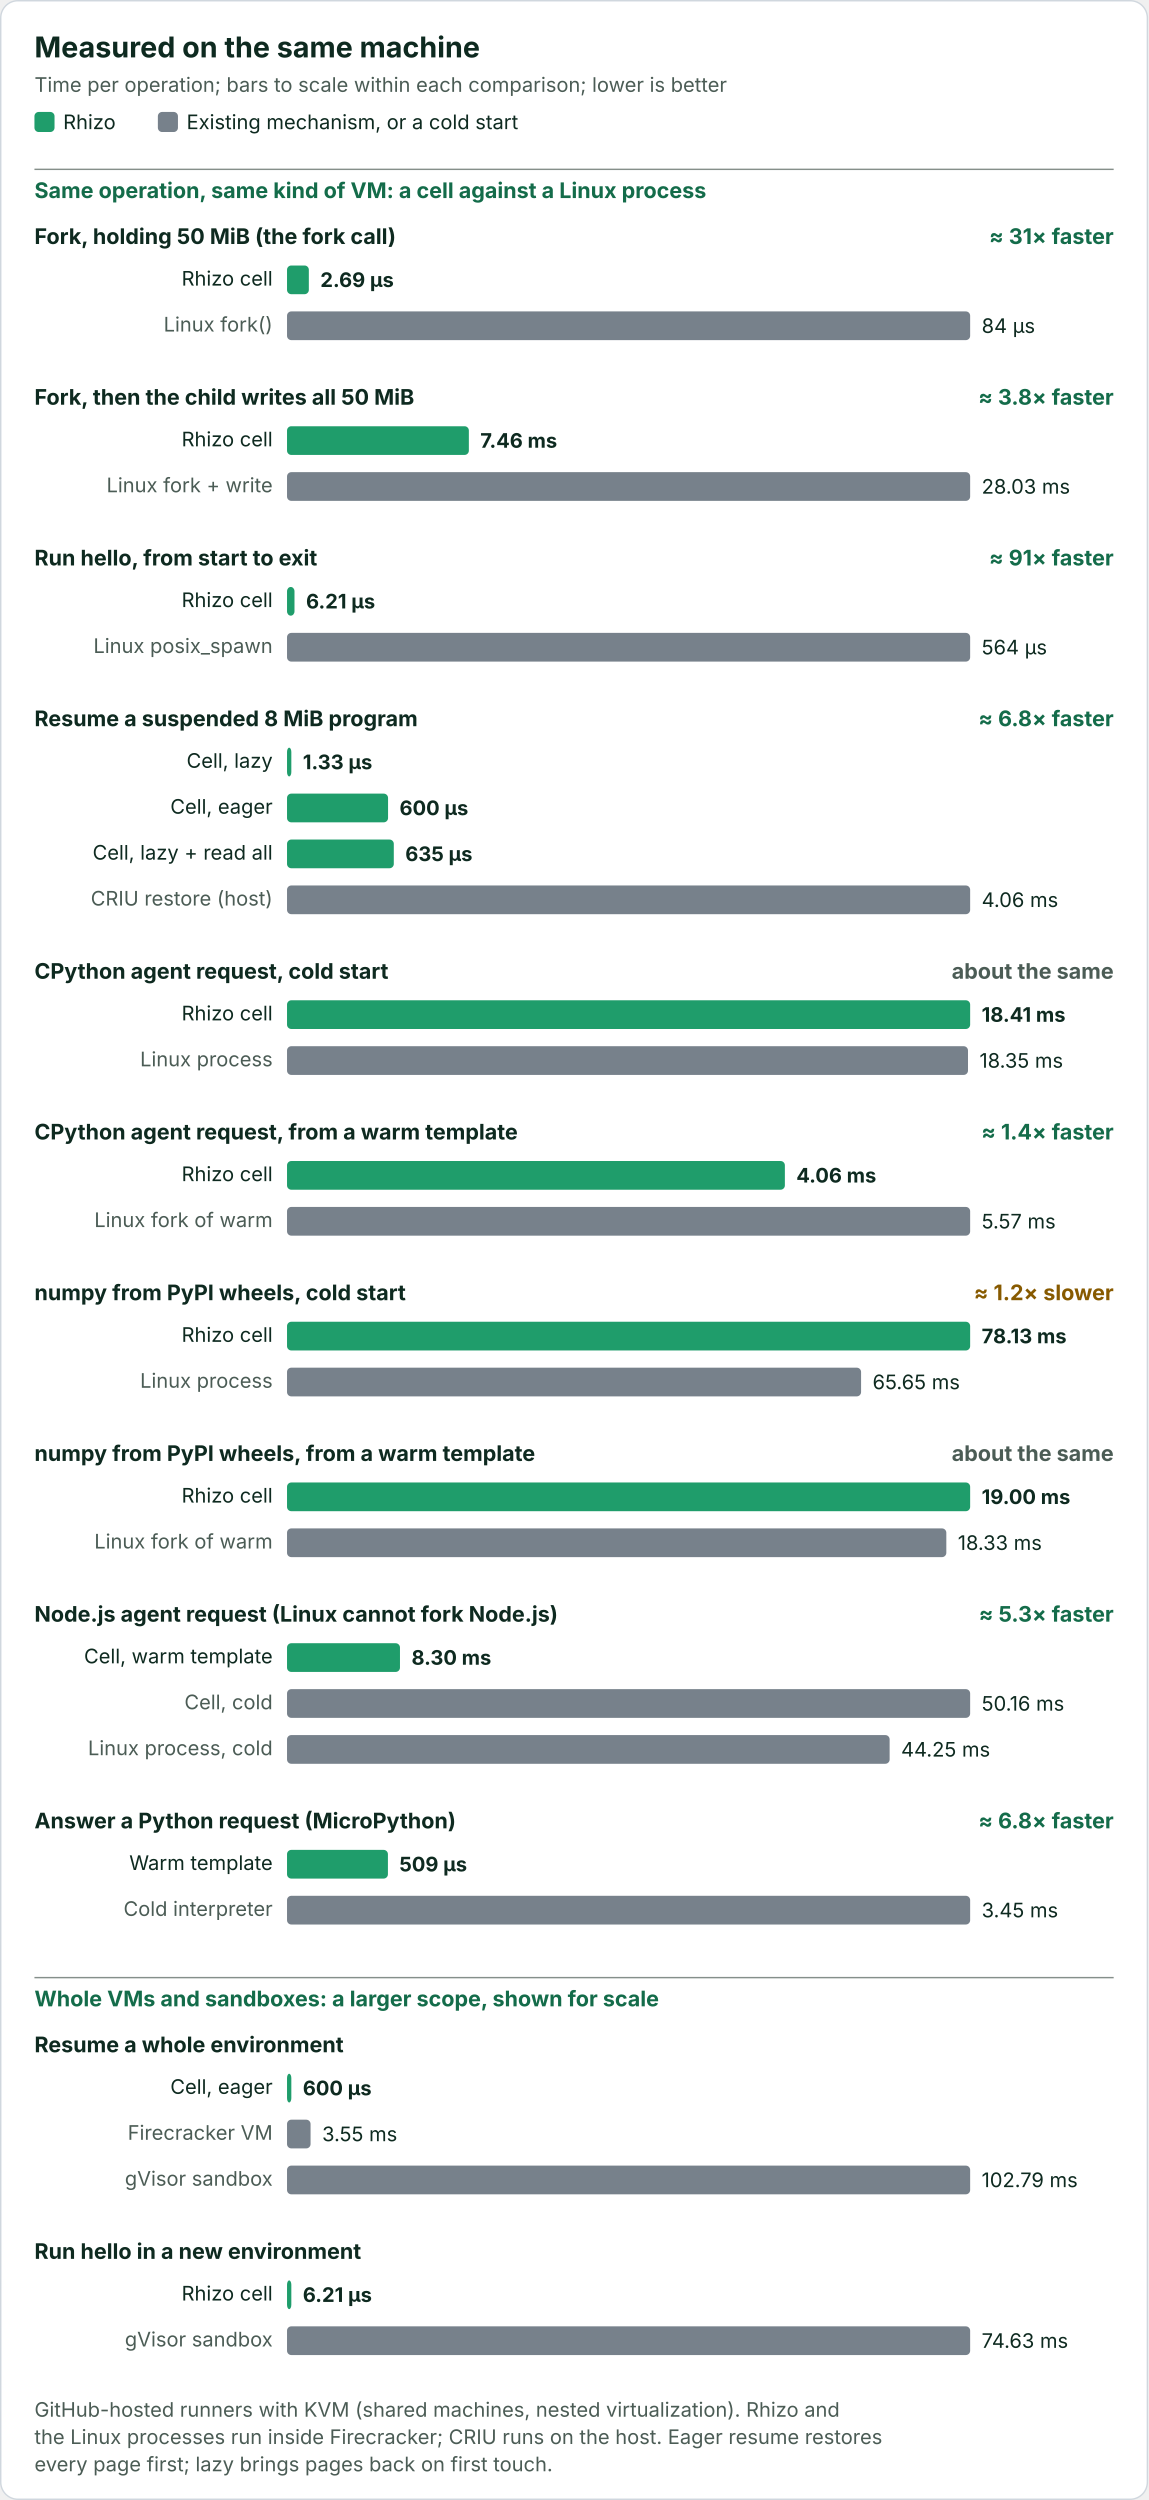
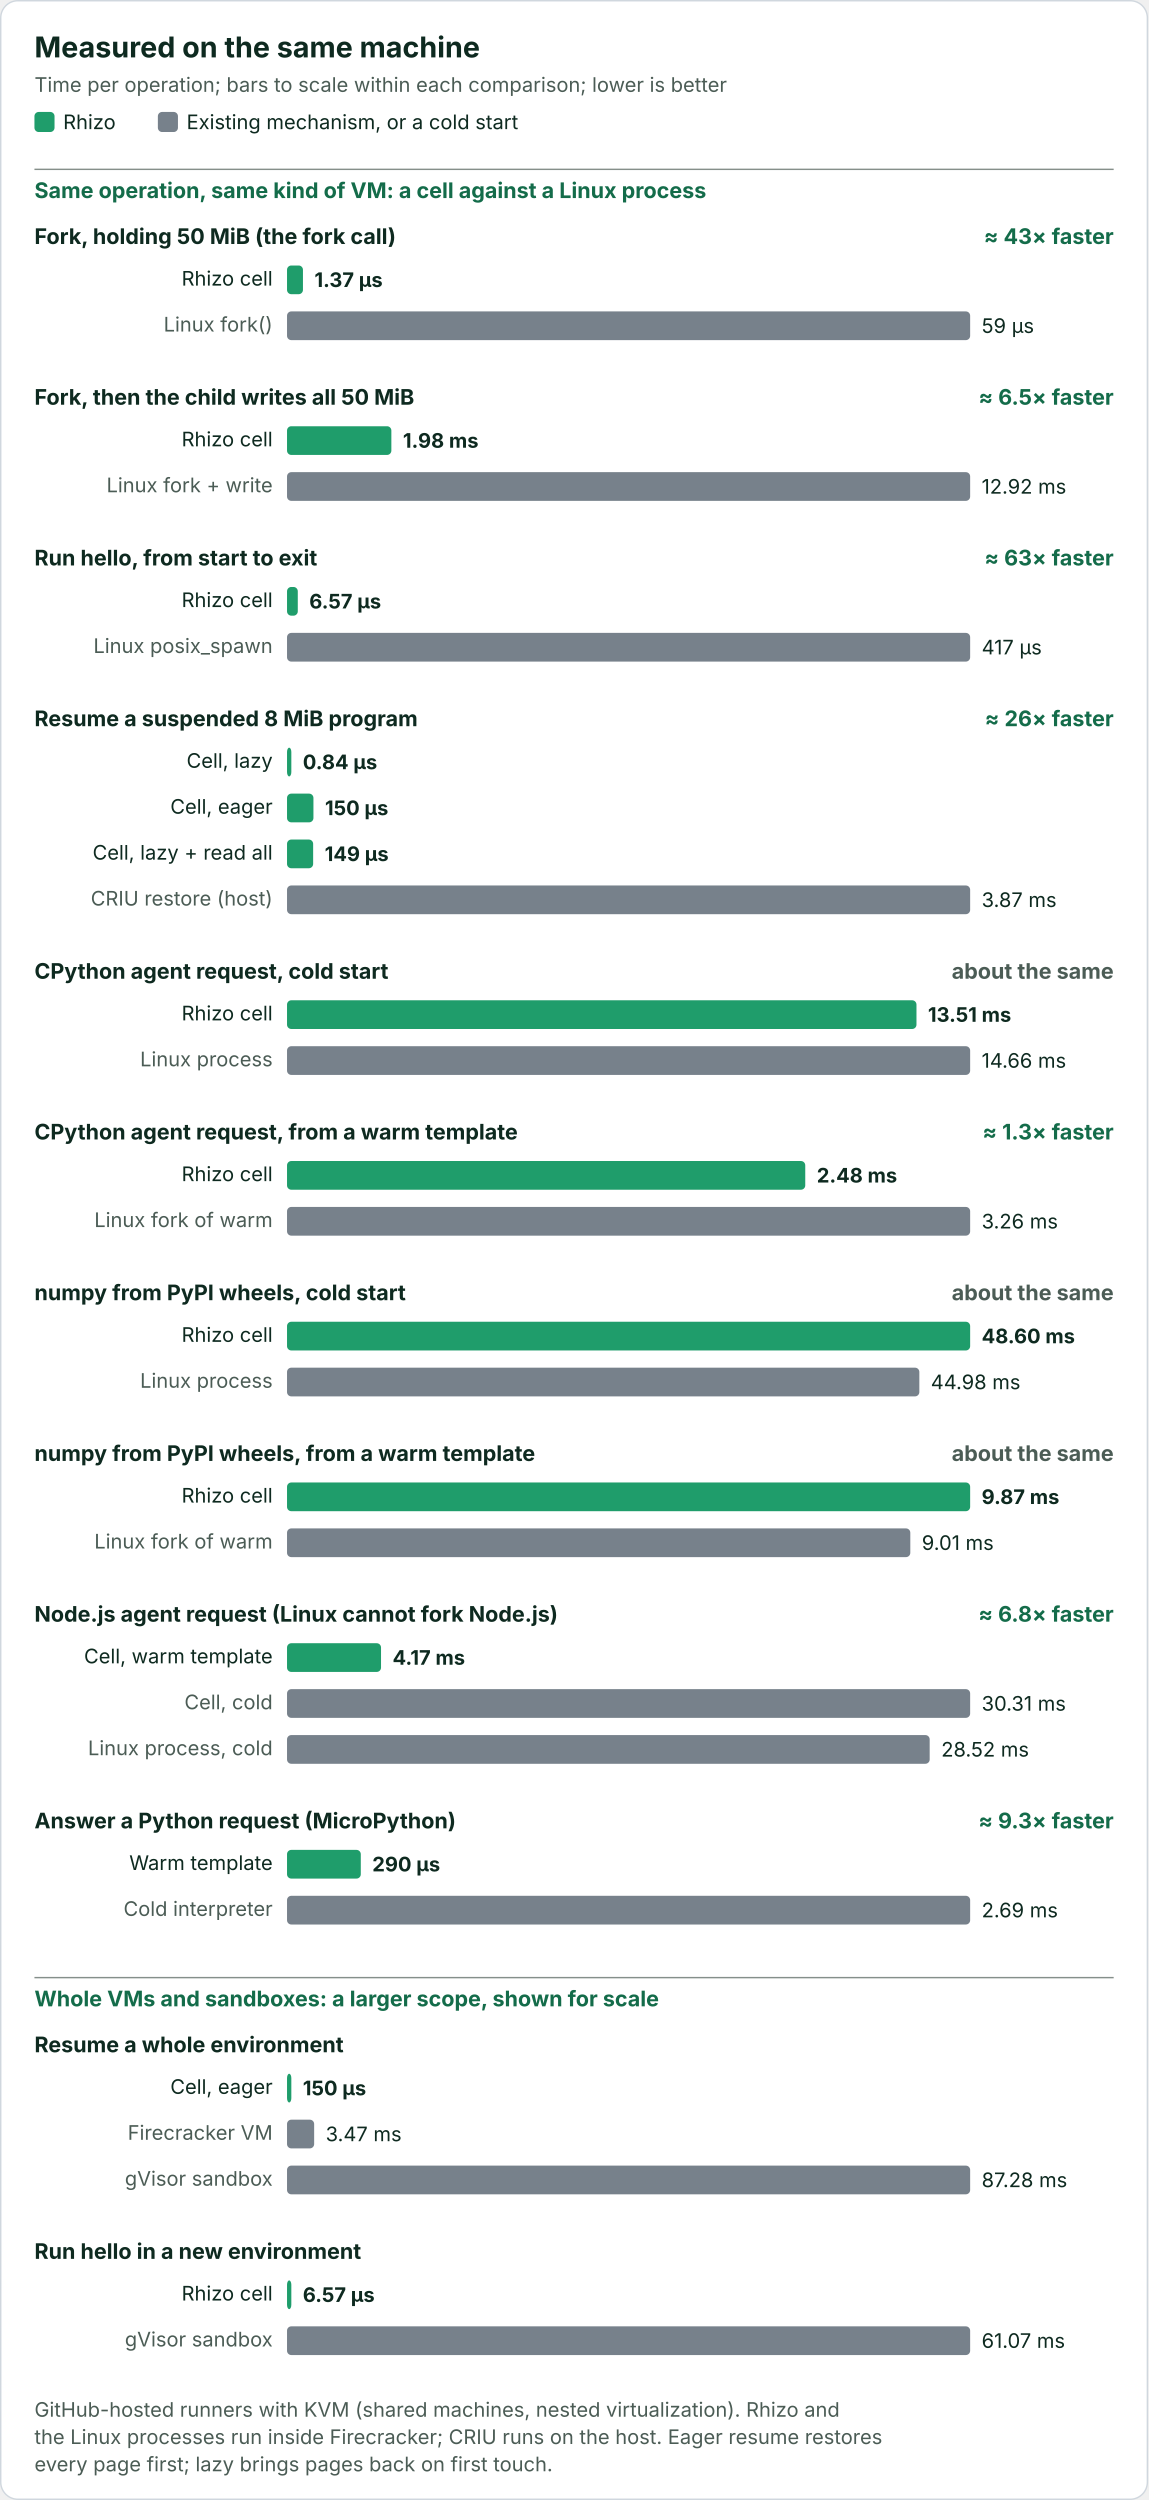
<svg xmlns="http://www.w3.org/2000/svg" viewBox="0 0 800 1742" width="800" height="1742" role="img" font-family="Inter, -apple-system, Segoe UI, Helvetica, Arial, sans-serif">
  <defs>
    <marker id="a" viewBox="0 0 10 10" refX="10" refY="5" markerWidth="7" markerHeight="7" orient="auto">
      <path d="M0 0L10 5L0 10z" fill="#57706a" />
    </marker>
    <marker id="g" viewBox="0 0 10 10" refX="10" refY="5" markerWidth="7" markerHeight="7" orient="auto">
      <path d="M0 0L10 5L0 10z" fill="#1f9d6b" />
    </marker>
    <marker id="b" viewBox="0 0 10 10" refX="10" refY="5" markerWidth="7" markerHeight="7" orient="auto">
      <path d="M0 0L10 5L0 10z" fill="#0a5cc2" />
    </marker>
    <marker id="o" viewBox="0 0 10 10" refX="10" refY="5" markerWidth="7" markerHeight="7" orient="auto">
      <path d="M0 0L10 5L0 10z" fill="#8a6100" />
    </marker>
    <marker id="r" viewBox="0 0 10 10" refX="10" refY="5" markerWidth="7" markerHeight="7" orient="auto">
      <path d="M0 0L10 5L0 10z" fill="#b42318" />
    </marker>
    <marker id="c" viewBox="0 0 10 10" refX="10" refY="5" markerWidth="7" markerHeight="7" orient="auto">
      <path d="M0 0L10 5L0 10z" fill="#146c4a" />
    </marker>
  </defs>
  <rect class="bg" x="0.5" y="0.5" width="799" height="1741" rx="12" fill="#ffffff" stroke="#d0d7de" />
  <text x="24" y="40" font-size="20" fill="#0e2a20" font-weight="700">Measured on the same machine</text>
  <text x="24" y="64" font-size="14" fill="#4b5c55">Time per operation; bars to scale within each comparison; lower is better</text>
  <rect x="24" y="78" width="14" height="14" rx="3" fill="#1f9d6b" stroke="#1f9d6b" stroke-width="0" />
  <text x="44" y="90" font-size="14" fill="#0e2a20">Rhizo</text>
  <rect x="110" y="78" width="14" height="14" rx="3" fill="#77818b" stroke="#77818b" stroke-width="0" />
  <text x="130" y="90" font-size="14" fill="#0e2a20">Existing mechanism, or a cold start</text>
  <line x1="24" y1="118" x2="776" y2="118" stroke="#858f8a" stroke-width="1" />
  <text x="24" y="138" font-size="15" fill="#146c4a" font-weight="700">Same operation, same kind of VM: a cell against a Linux process</text>
  <text x="24" y="170" font-size="15" fill="#0e2a20" font-weight="700">Fork, holding 50 MiB (the fork call)</text>
-   <text x="776" y="170" font-size="15" fill="#146c4a" font-weight="700" text-anchor="end">≈ 31× faster</text>
+   <text x="776" y="170" font-size="15" fill="#146c4a" font-weight="700" text-anchor="end">≈ 43× faster</text>
  <text x="190" y="199" font-size="14" fill="#0e2a20" text-anchor="end">Rhizo cell</text>
-   <rect x="200" y="185" width="15.2" height="20" rx="3" fill="#1f9d6b" stroke="#1f9d6b" stroke-width="0" />
-   <text x="223.187" y="200" font-size="14" fill="#0e2a20" font-weight="700" stroke="#ffffff" stroke-width="5" stroke-linejoin="round" paint-order="stroke">2.69 µs</text>
+   <rect x="200" y="185" width="11.1" height="20" rx="3" fill="#1f9d6b" stroke="#1f9d6b" stroke-width="0" />
+   <text x="219.115" y="200" font-size="14" fill="#0e2a20" font-weight="700" stroke="#ffffff" stroke-width="5" stroke-linejoin="round" paint-order="stroke">1.37 µs</text>
  <text x="190" y="231" font-size="14" fill="#4b5c55" text-anchor="end">Linux fork()</text>
  <rect x="200" y="217" width="476.0" height="20" rx="3" fill="#77818b" stroke="#77818b" stroke-width="0" />
-   <text x="684.0" y="232" font-size="14" fill="#0e2a20" font-weight="400" stroke="#ffffff" stroke-width="5" stroke-linejoin="round" paint-order="stroke">84 µs</text>
+   <text x="684.0" y="232" font-size="14" fill="#0e2a20" font-weight="400" stroke="#ffffff" stroke-width="5" stroke-linejoin="round" paint-order="stroke">59 µs</text>
  <text x="24" y="282" font-size="15" fill="#0e2a20" font-weight="700">Fork, then the child writes all 50 MiB</text>
-   <text x="776" y="282" font-size="15" fill="#146c4a" font-weight="700" text-anchor="end">≈ 3.8× faster</text>
+   <text x="776" y="282" font-size="15" fill="#146c4a" font-weight="700" text-anchor="end">≈ 6.5× faster</text>
  <text x="190" y="311" font-size="14" fill="#0e2a20" text-anchor="end">Rhizo cell</text>
-   <rect x="200" y="297" width="126.7" height="20" rx="3" fill="#1f9d6b" stroke="#1f9d6b" stroke-width="0" />
-   <text x="334.663" y="312" font-size="14" fill="#0e2a20" font-weight="700" stroke="#ffffff" stroke-width="5" stroke-linejoin="round" paint-order="stroke">7.46 ms</text>
+   <rect x="200" y="297" width="72.7" height="20" rx="3" fill="#1f9d6b" stroke="#1f9d6b" stroke-width="0" />
+   <text x="280.746" y="312" font-size="14" fill="#0e2a20" font-weight="700" stroke="#ffffff" stroke-width="5" stroke-linejoin="round" paint-order="stroke">1.98 ms</text>
  <text x="190" y="343" font-size="14" fill="#4b5c55" text-anchor="end">Linux fork + write</text>
  <rect x="200" y="329" width="476.0" height="20" rx="3" fill="#77818b" stroke="#77818b" stroke-width="0" />
-   <text x="684.0" y="344" font-size="14" fill="#0e2a20" font-weight="400" stroke="#ffffff" stroke-width="5" stroke-linejoin="round" paint-order="stroke">28.03 ms</text>
+   <text x="684.0" y="344" font-size="14" fill="#0e2a20" font-weight="400" stroke="#ffffff" stroke-width="5" stroke-linejoin="round" paint-order="stroke">12.92 ms</text>
  <text x="24" y="394" font-size="15" fill="#0e2a20" font-weight="700">Run hello, from start to exit</text>
-   <text x="776" y="394" font-size="15" fill="#146c4a" font-weight="700" text-anchor="end">≈ 91× faster</text>
+   <text x="776" y="394" font-size="15" fill="#146c4a" font-weight="700" text-anchor="end">≈ 63× faster</text>
  <text x="190" y="423" font-size="14" fill="#0e2a20" text-anchor="end">Rhizo cell</text>
-   <rect x="200" y="409" width="5.2" height="20" rx="3" fill="#1f9d6b" stroke="#1f9d6b" stroke-width="0" />
-   <text x="213.245" y="424" font-size="14" fill="#0e2a20" font-weight="700" stroke="#ffffff" stroke-width="5" stroke-linejoin="round" paint-order="stroke">6.21 µs</text>
+   <rect x="200" y="409" width="7.5" height="20" rx="3" fill="#1f9d6b" stroke="#1f9d6b" stroke-width="0" />
+   <text x="215.5" y="424" font-size="14" fill="#0e2a20" font-weight="700" stroke="#ffffff" stroke-width="5" stroke-linejoin="round" paint-order="stroke">6.57 µs</text>
  <text x="190" y="455" font-size="14" fill="#4b5c55" text-anchor="end">Linux posix_spawn</text>
  <rect x="200" y="441" width="476.0" height="20" rx="3" fill="#77818b" stroke="#77818b" stroke-width="0" />
-   <text x="684.0" y="456" font-size="14" fill="#0e2a20" font-weight="400" stroke="#ffffff" stroke-width="5" stroke-linejoin="round" paint-order="stroke">564 µs</text>
+   <text x="684.0" y="456" font-size="14" fill="#0e2a20" font-weight="400" stroke="#ffffff" stroke-width="5" stroke-linejoin="round" paint-order="stroke">417 µs</text>
  <text x="24" y="506" font-size="15" fill="#0e2a20" font-weight="700">Resume a suspended 8 MiB program</text>
-   <text x="776" y="506" font-size="15" fill="#146c4a" font-weight="700" text-anchor="end">≈ 6.8× faster</text>
+   <text x="776" y="506" font-size="15" fill="#146c4a" font-weight="700" text-anchor="end">≈ 26× faster</text>
  <text x="190" y="535" font-size="14" fill="#0e2a20" text-anchor="end">Cell, lazy</text>
  <rect x="200" y="521" width="3.0" height="20" rx="3" fill="#1f9d6b" stroke="#1f9d6b" stroke-width="0" />
-   <text x="211.0" y="536" font-size="14" fill="#0e2a20" font-weight="700" stroke="#ffffff" stroke-width="5" stroke-linejoin="round" paint-order="stroke">1.33 µs</text>
+   <text x="211.0" y="536" font-size="14" fill="#0e2a20" font-weight="700" stroke="#ffffff" stroke-width="5" stroke-linejoin="round" paint-order="stroke">0.84 µs</text>
  <text x="190" y="567" font-size="14" fill="#0e2a20" text-anchor="end">Cell, eager</text>
-   <rect x="200" y="553" width="70.4" height="20" rx="3" fill="#1f9d6b" stroke="#1f9d6b" stroke-width="0" />
-   <text x="278.379" y="568" font-size="14" fill="#0e2a20" font-weight="700" stroke="#ffffff" stroke-width="5" stroke-linejoin="round" paint-order="stroke">600 µs</text>
+   <rect x="200" y="553" width="18.4" height="20" rx="3" fill="#1f9d6b" stroke="#1f9d6b" stroke-width="0" />
+   <text x="226.446" y="568" font-size="14" fill="#0e2a20" font-weight="700" stroke="#ffffff" stroke-width="5" stroke-linejoin="round" paint-order="stroke">150 µs</text>
  <text x="190" y="599" font-size="14" fill="#0e2a20" text-anchor="end">Cell, lazy + read all</text>
-   <rect x="200" y="585" width="74.4" height="20" rx="3" fill="#1f9d6b" stroke="#1f9d6b" stroke-width="0" />
-   <text x="282.401" y="600" font-size="14" fill="#0e2a20" font-weight="700" stroke="#ffffff" stroke-width="5" stroke-linejoin="round" paint-order="stroke">635 µs</text>
+   <rect x="200" y="585" width="18.2" height="20" rx="3" fill="#1f9d6b" stroke="#1f9d6b" stroke-width="0" />
+   <text x="226.249" y="600" font-size="14" fill="#0e2a20" font-weight="700" stroke="#ffffff" stroke-width="5" stroke-linejoin="round" paint-order="stroke">149 µs</text>
  <text x="190" y="631" font-size="14" fill="#4b5c55" text-anchor="end">CRIU restore (host)</text>
  <rect x="200" y="617" width="476.0" height="20" rx="3" fill="#77818b" stroke="#77818b" stroke-width="0" />
-   <text x="684.0" y="632" font-size="14" fill="#0e2a20" font-weight="400" stroke="#ffffff" stroke-width="5" stroke-linejoin="round" paint-order="stroke">4.06 ms</text>
+   <text x="684.0" y="632" font-size="14" fill="#0e2a20" font-weight="400" stroke="#ffffff" stroke-width="5" stroke-linejoin="round" paint-order="stroke">3.87 ms</text>
  <text x="24" y="682" font-size="15" fill="#0e2a20" font-weight="700">CPython agent request, cold start</text>
  <text x="776" y="682" font-size="15" fill="#4b5c55" font-weight="700" text-anchor="end">about the same</text>
  <text x="190" y="711" font-size="14" fill="#0e2a20" text-anchor="end">Rhizo cell</text>
-   <rect x="200" y="697" width="476.0" height="20" rx="3" fill="#1f9d6b" stroke="#1f9d6b" stroke-width="0" />
-   <text x="684.0" y="712" font-size="14" fill="#0e2a20" font-weight="700" stroke="#ffffff" stroke-width="5" stroke-linejoin="round" paint-order="stroke">18.41 ms</text>
+   <rect x="200" y="697" width="438.6" height="20" rx="3" fill="#1f9d6b" stroke="#1f9d6b" stroke-width="0" />
+   <text x="646.573" y="712" font-size="14" fill="#0e2a20" font-weight="700" stroke="#ffffff" stroke-width="5" stroke-linejoin="round" paint-order="stroke">13.51 ms</text>
  <text x="190" y="743" font-size="14" fill="#4b5c55" text-anchor="end">Linux process</text>
-   <rect x="200" y="729" width="474.5" height="20" rx="3" fill="#77818b" stroke="#77818b" stroke-width="0" />
-   <text x="682.517" y="744" font-size="14" fill="#0e2a20" font-weight="400" stroke="#ffffff" stroke-width="5" stroke-linejoin="round" paint-order="stroke">18.35 ms</text>
+   <rect x="200" y="729" width="476.0" height="20" rx="3" fill="#77818b" stroke="#77818b" stroke-width="0" />
+   <text x="684.0" y="744" font-size="14" fill="#0e2a20" font-weight="400" stroke="#ffffff" stroke-width="5" stroke-linejoin="round" paint-order="stroke">14.66 ms</text>
  <text x="24" y="794" font-size="15" fill="#0e2a20" font-weight="700">CPython agent request, from a warm template</text>
-   <text x="776" y="794" font-size="15" fill="#146c4a" font-weight="700" text-anchor="end">≈ 1.4× faster</text>
+   <text x="776" y="794" font-size="15" fill="#146c4a" font-weight="700" text-anchor="end">≈ 1.3× faster</text>
  <text x="190" y="823" font-size="14" fill="#0e2a20" text-anchor="end">Rhizo cell</text>
-   <rect x="200" y="809" width="346.9" height="20" rx="3" fill="#1f9d6b" stroke="#1f9d6b" stroke-width="0" />
-   <text x="554.854" y="824" font-size="14" fill="#0e2a20" font-weight="700" stroke="#ffffff" stroke-width="5" stroke-linejoin="round" paint-order="stroke">4.06 ms</text>
+   <rect x="200" y="809" width="361.1" height="20" rx="3" fill="#1f9d6b" stroke="#1f9d6b" stroke-width="0" />
+   <text x="569.124" y="824" font-size="14" fill="#0e2a20" font-weight="700" stroke="#ffffff" stroke-width="5" stroke-linejoin="round" paint-order="stroke">2.48 ms</text>
  <text x="190" y="855" font-size="14" fill="#4b5c55" text-anchor="end">Linux fork of warm</text>
  <rect x="200" y="841" width="476.0" height="20" rx="3" fill="#77818b" stroke="#77818b" stroke-width="0" />
-   <text x="684.0" y="856" font-size="14" fill="#0e2a20" font-weight="400" stroke="#ffffff" stroke-width="5" stroke-linejoin="round" paint-order="stroke">5.57 ms</text>
+   <text x="684.0" y="856" font-size="14" fill="#0e2a20" font-weight="400" stroke="#ffffff" stroke-width="5" stroke-linejoin="round" paint-order="stroke">3.26 ms</text>
  <text x="24" y="906" font-size="15" fill="#0e2a20" font-weight="700">numpy from PyPI wheels, cold start</text>
-   <text x="776" y="906" font-size="15" fill="#875a00" font-weight="700" text-anchor="end">≈ 1.2× slower</text>
+   <text x="776" y="906" font-size="15" fill="#4b5c55" font-weight="700" text-anchor="end">about the same</text>
  <text x="190" y="935" font-size="14" fill="#0e2a20" text-anchor="end">Rhizo cell</text>
  <rect x="200" y="921" width="476.0" height="20" rx="3" fill="#1f9d6b" stroke="#1f9d6b" stroke-width="0" />
-   <text x="684.0" y="936" font-size="14" fill="#0e2a20" font-weight="700" stroke="#ffffff" stroke-width="5" stroke-linejoin="round" paint-order="stroke">78.13 ms</text>
+   <text x="684.0" y="936" font-size="14" fill="#0e2a20" font-weight="700" stroke="#ffffff" stroke-width="5" stroke-linejoin="round" paint-order="stroke">48.60 ms</text>
  <text x="190" y="967" font-size="14" fill="#4b5c55" text-anchor="end">Linux process</text>
-   <rect x="200" y="953" width="400.0" height="20" rx="3" fill="#77818b" stroke="#77818b" stroke-width="0" />
-   <text x="607.999" y="968" font-size="14" fill="#0e2a20" font-weight="400" stroke="#ffffff" stroke-width="5" stroke-linejoin="round" paint-order="stroke">65.65 ms</text>
+   <rect x="200" y="953" width="440.6" height="20" rx="3" fill="#77818b" stroke="#77818b" stroke-width="0" />
+   <text x="648.553" y="968" font-size="14" fill="#0e2a20" font-weight="400" stroke="#ffffff" stroke-width="5" stroke-linejoin="round" paint-order="stroke">44.98 ms</text>
  <text x="24" y="1018" font-size="15" fill="#0e2a20" font-weight="700">numpy from PyPI wheels, from a warm template</text>
  <text x="776" y="1018" font-size="15" fill="#4b5c55" font-weight="700" text-anchor="end">about the same</text>
  <text x="190" y="1047" font-size="14" fill="#0e2a20" text-anchor="end">Rhizo cell</text>
  <rect x="200" y="1033" width="476.0" height="20" rx="3" fill="#1f9d6b" stroke="#1f9d6b" stroke-width="0" />
-   <text x="684.0" y="1048" font-size="14" fill="#0e2a20" font-weight="700" stroke="#ffffff" stroke-width="5" stroke-linejoin="round" paint-order="stroke">19.00 ms</text>
+   <text x="684.0" y="1048" font-size="14" fill="#0e2a20" font-weight="700" stroke="#ffffff" stroke-width="5" stroke-linejoin="round" paint-order="stroke">9.87 ms</text>
  <text x="190" y="1079" font-size="14" fill="#4b5c55" text-anchor="end">Linux fork of warm</text>
-   <rect x="200" y="1065" width="459.4" height="20" rx="3" fill="#77818b" stroke="#77818b" stroke-width="0" />
-   <text x="667.39" y="1080" font-size="14" fill="#0e2a20" font-weight="400" stroke="#ffffff" stroke-width="5" stroke-linejoin="round" paint-order="stroke">18.33 ms</text>
+   <rect x="200" y="1065" width="434.3" height="20" rx="3" fill="#77818b" stroke="#77818b" stroke-width="0" />
+   <text x="642.307" y="1080" font-size="14" fill="#0e2a20" font-weight="400" stroke="#ffffff" stroke-width="5" stroke-linejoin="round" paint-order="stroke">9.01 ms</text>
  <text x="24" y="1130" font-size="15" fill="#0e2a20" font-weight="700">Node.js agent request (Linux cannot fork Node.js)</text>
-   <text x="776" y="1130" font-size="15" fill="#146c4a" font-weight="700" text-anchor="end">≈ 5.3× faster</text>
+   <text x="776" y="1130" font-size="15" fill="#146c4a" font-weight="700" text-anchor="end">≈ 6.8× faster</text>
  <text x="190" y="1159" font-size="14" fill="#0e2a20" text-anchor="end">Cell, warm template</text>
-   <rect x="200" y="1145" width="78.7" height="20" rx="3" fill="#1f9d6b" stroke="#1f9d6b" stroke-width="0" />
-   <text x="286.731" y="1160" font-size="14" fill="#0e2a20" font-weight="700" stroke="#ffffff" stroke-width="5" stroke-linejoin="round" paint-order="stroke">8.30 ms</text>
+   <rect x="200" y="1145" width="65.5" height="20" rx="3" fill="#1f9d6b" stroke="#1f9d6b" stroke-width="0" />
+   <text x="273.528" y="1160" font-size="14" fill="#0e2a20" font-weight="700" stroke="#ffffff" stroke-width="5" stroke-linejoin="round" paint-order="stroke">4.17 ms</text>
  <text x="190" y="1191" font-size="14" fill="#4b5c55" text-anchor="end">Cell, cold</text>
  <rect x="200" y="1177" width="476.0" height="20" rx="3" fill="#77818b" stroke="#77818b" stroke-width="0" />
-   <text x="684.0" y="1192" font-size="14" fill="#0e2a20" font-weight="400" stroke="#ffffff" stroke-width="5" stroke-linejoin="round" paint-order="stroke">50.16 ms</text>
+   <text x="684.0" y="1192" font-size="14" fill="#0e2a20" font-weight="400" stroke="#ffffff" stroke-width="5" stroke-linejoin="round" paint-order="stroke">30.31 ms</text>
  <text x="190" y="1223" font-size="14" fill="#4b5c55" text-anchor="end">Linux process, cold</text>
-   <rect x="200" y="1209" width="419.9" height="20" rx="3" fill="#77818b" stroke="#77818b" stroke-width="0" />
-   <text x="627.853" y="1224" font-size="14" fill="#0e2a20" font-weight="400" stroke="#ffffff" stroke-width="5" stroke-linejoin="round" paint-order="stroke">44.25 ms</text>
+   <rect x="200" y="1209" width="447.8" height="20" rx="3" fill="#77818b" stroke="#77818b" stroke-width="0" />
+   <text x="655.849" y="1224" font-size="14" fill="#0e2a20" font-weight="400" stroke="#ffffff" stroke-width="5" stroke-linejoin="round" paint-order="stroke">28.52 ms</text>
  <text x="24" y="1274" font-size="15" fill="#0e2a20" font-weight="700">Answer a Python request (MicroPython)</text>
-   <text x="776" y="1274" font-size="15" fill="#146c4a" font-weight="700" text-anchor="end">≈ 6.8× faster</text>
+   <text x="776" y="1274" font-size="15" fill="#146c4a" font-weight="700" text-anchor="end">≈ 9.3× faster</text>
  <text x="190" y="1303" font-size="14" fill="#0e2a20" text-anchor="end">Warm template</text>
-   <rect x="200" y="1289" width="70.3" height="20" rx="3" fill="#1f9d6b" stroke="#1f9d6b" stroke-width="0" />
-   <text x="278.252" y="1304" font-size="14" fill="#0e2a20" font-weight="700" stroke="#ffffff" stroke-width="5" stroke-linejoin="round" paint-order="stroke">509 µs</text>
+   <rect x="200" y="1289" width="51.4" height="20" rx="3" fill="#1f9d6b" stroke="#1f9d6b" stroke-width="0" />
+   <text x="259.391" y="1304" font-size="14" fill="#0e2a20" font-weight="700" stroke="#ffffff" stroke-width="5" stroke-linejoin="round" paint-order="stroke">290 µs</text>
  <text x="190" y="1335" font-size="14" fill="#4b5c55" text-anchor="end">Cold interpreter</text>
  <rect x="200" y="1321" width="476.0" height="20" rx="3" fill="#77818b" stroke="#77818b" stroke-width="0" />
-   <text x="684.0" y="1336" font-size="14" fill="#0e2a20" font-weight="400" stroke="#ffffff" stroke-width="5" stroke-linejoin="round" paint-order="stroke">3.45 ms</text>
+   <text x="684.0" y="1336" font-size="14" fill="#0e2a20" font-weight="400" stroke="#ffffff" stroke-width="5" stroke-linejoin="round" paint-order="stroke">2.69 ms</text>
  <line x1="24" y1="1378" x2="776" y2="1378" stroke="#858f8a" stroke-width="1" />
  <text x="24" y="1398" font-size="15" fill="#146c4a" font-weight="700">Whole VMs and sandboxes: a larger scope, shown for scale</text>
  <text x="24" y="1430" font-size="15" fill="#0e2a20" font-weight="700">Resume a whole environment</text>
  <text x="190" y="1459" font-size="14" fill="#0e2a20" text-anchor="end">Cell, eager</text>
  <rect x="200" y="1445" width="3.0" height="20" rx="3" fill="#1f9d6b" stroke="#1f9d6b" stroke-width="0" />
-   <text x="211.0" y="1460" font-size="14" fill="#0e2a20" font-weight="700" stroke="#ffffff" stroke-width="5" stroke-linejoin="round" paint-order="stroke">600 µs</text>
+   <text x="211.0" y="1460" font-size="14" fill="#0e2a20" font-weight="700" stroke="#ffffff" stroke-width="5" stroke-linejoin="round" paint-order="stroke">150 µs</text>
  <text x="190" y="1491" font-size="14" fill="#4b5c55" text-anchor="end">Firecracker VM</text>
-   <rect x="200" y="1477" width="16.4" height="20" rx="3" fill="#77818b" stroke="#77818b" stroke-width="0" />
-   <text x="224.436" y="1492" font-size="14" fill="#0e2a20" font-weight="400" stroke="#ffffff" stroke-width="5" stroke-linejoin="round" paint-order="stroke">3.55 ms</text>
+   <rect x="200" y="1477" width="18.9" height="20" rx="3" fill="#77818b" stroke="#77818b" stroke-width="0" />
+   <text x="226.91" y="1492" font-size="14" fill="#0e2a20" font-weight="400" stroke="#ffffff" stroke-width="5" stroke-linejoin="round" paint-order="stroke">3.47 ms</text>
  <text x="190" y="1523" font-size="14" fill="#4b5c55" text-anchor="end">gVisor sandbox</text>
  <rect x="200" y="1509" width="476.0" height="20" rx="3" fill="#77818b" stroke="#77818b" stroke-width="0" />
-   <text x="684.0" y="1524" font-size="14" fill="#0e2a20" font-weight="400" stroke="#ffffff" stroke-width="5" stroke-linejoin="round" paint-order="stroke">102.79 ms</text>
+   <text x="684.0" y="1524" font-size="14" fill="#0e2a20" font-weight="400" stroke="#ffffff" stroke-width="5" stroke-linejoin="round" paint-order="stroke">87.28 ms</text>
  <text x="24" y="1574" font-size="15" fill="#0e2a20" font-weight="700">Run hello in a new environment</text>
  <text x="190" y="1603" font-size="14" fill="#0e2a20" text-anchor="end">Rhizo cell</text>
  <rect x="200" y="1589" width="3.0" height="20" rx="3" fill="#1f9d6b" stroke="#1f9d6b" stroke-width="0" />
-   <text x="211.0" y="1604" font-size="14" fill="#0e2a20" font-weight="700" stroke="#ffffff" stroke-width="5" stroke-linejoin="round" paint-order="stroke">6.21 µs</text>
+   <text x="211.0" y="1604" font-size="14" fill="#0e2a20" font-weight="700" stroke="#ffffff" stroke-width="5" stroke-linejoin="round" paint-order="stroke">6.57 µs</text>
  <text x="190" y="1635" font-size="14" fill="#4b5c55" text-anchor="end">gVisor sandbox</text>
  <rect x="200" y="1621" width="476.0" height="20" rx="3" fill="#77818b" stroke="#77818b" stroke-width="0" />
-   <text x="684.0" y="1636" font-size="14" fill="#0e2a20" font-weight="400" stroke="#ffffff" stroke-width="5" stroke-linejoin="round" paint-order="stroke">74.63 ms</text>
+   <text x="684.0" y="1636" font-size="14" fill="#0e2a20" font-weight="400" stroke="#ffffff" stroke-width="5" stroke-linejoin="round" paint-order="stroke">61.07 ms</text>
  <text x="24" y="1684" font-size="14" fill="#4b5c55">GitHub-hosted runners with KVM (shared machines, nested virtualization). Rhizo and</text>
  <text x="24" y="1703" font-size="14" fill="#4b5c55">the Linux processes run inside Firecracker; CRIU runs on the host. Eager resume restores</text>
  <text x="24" y="1722" font-size="14" fill="#4b5c55">every page first; lazy brings pages back on first touch.</text>
</svg>
